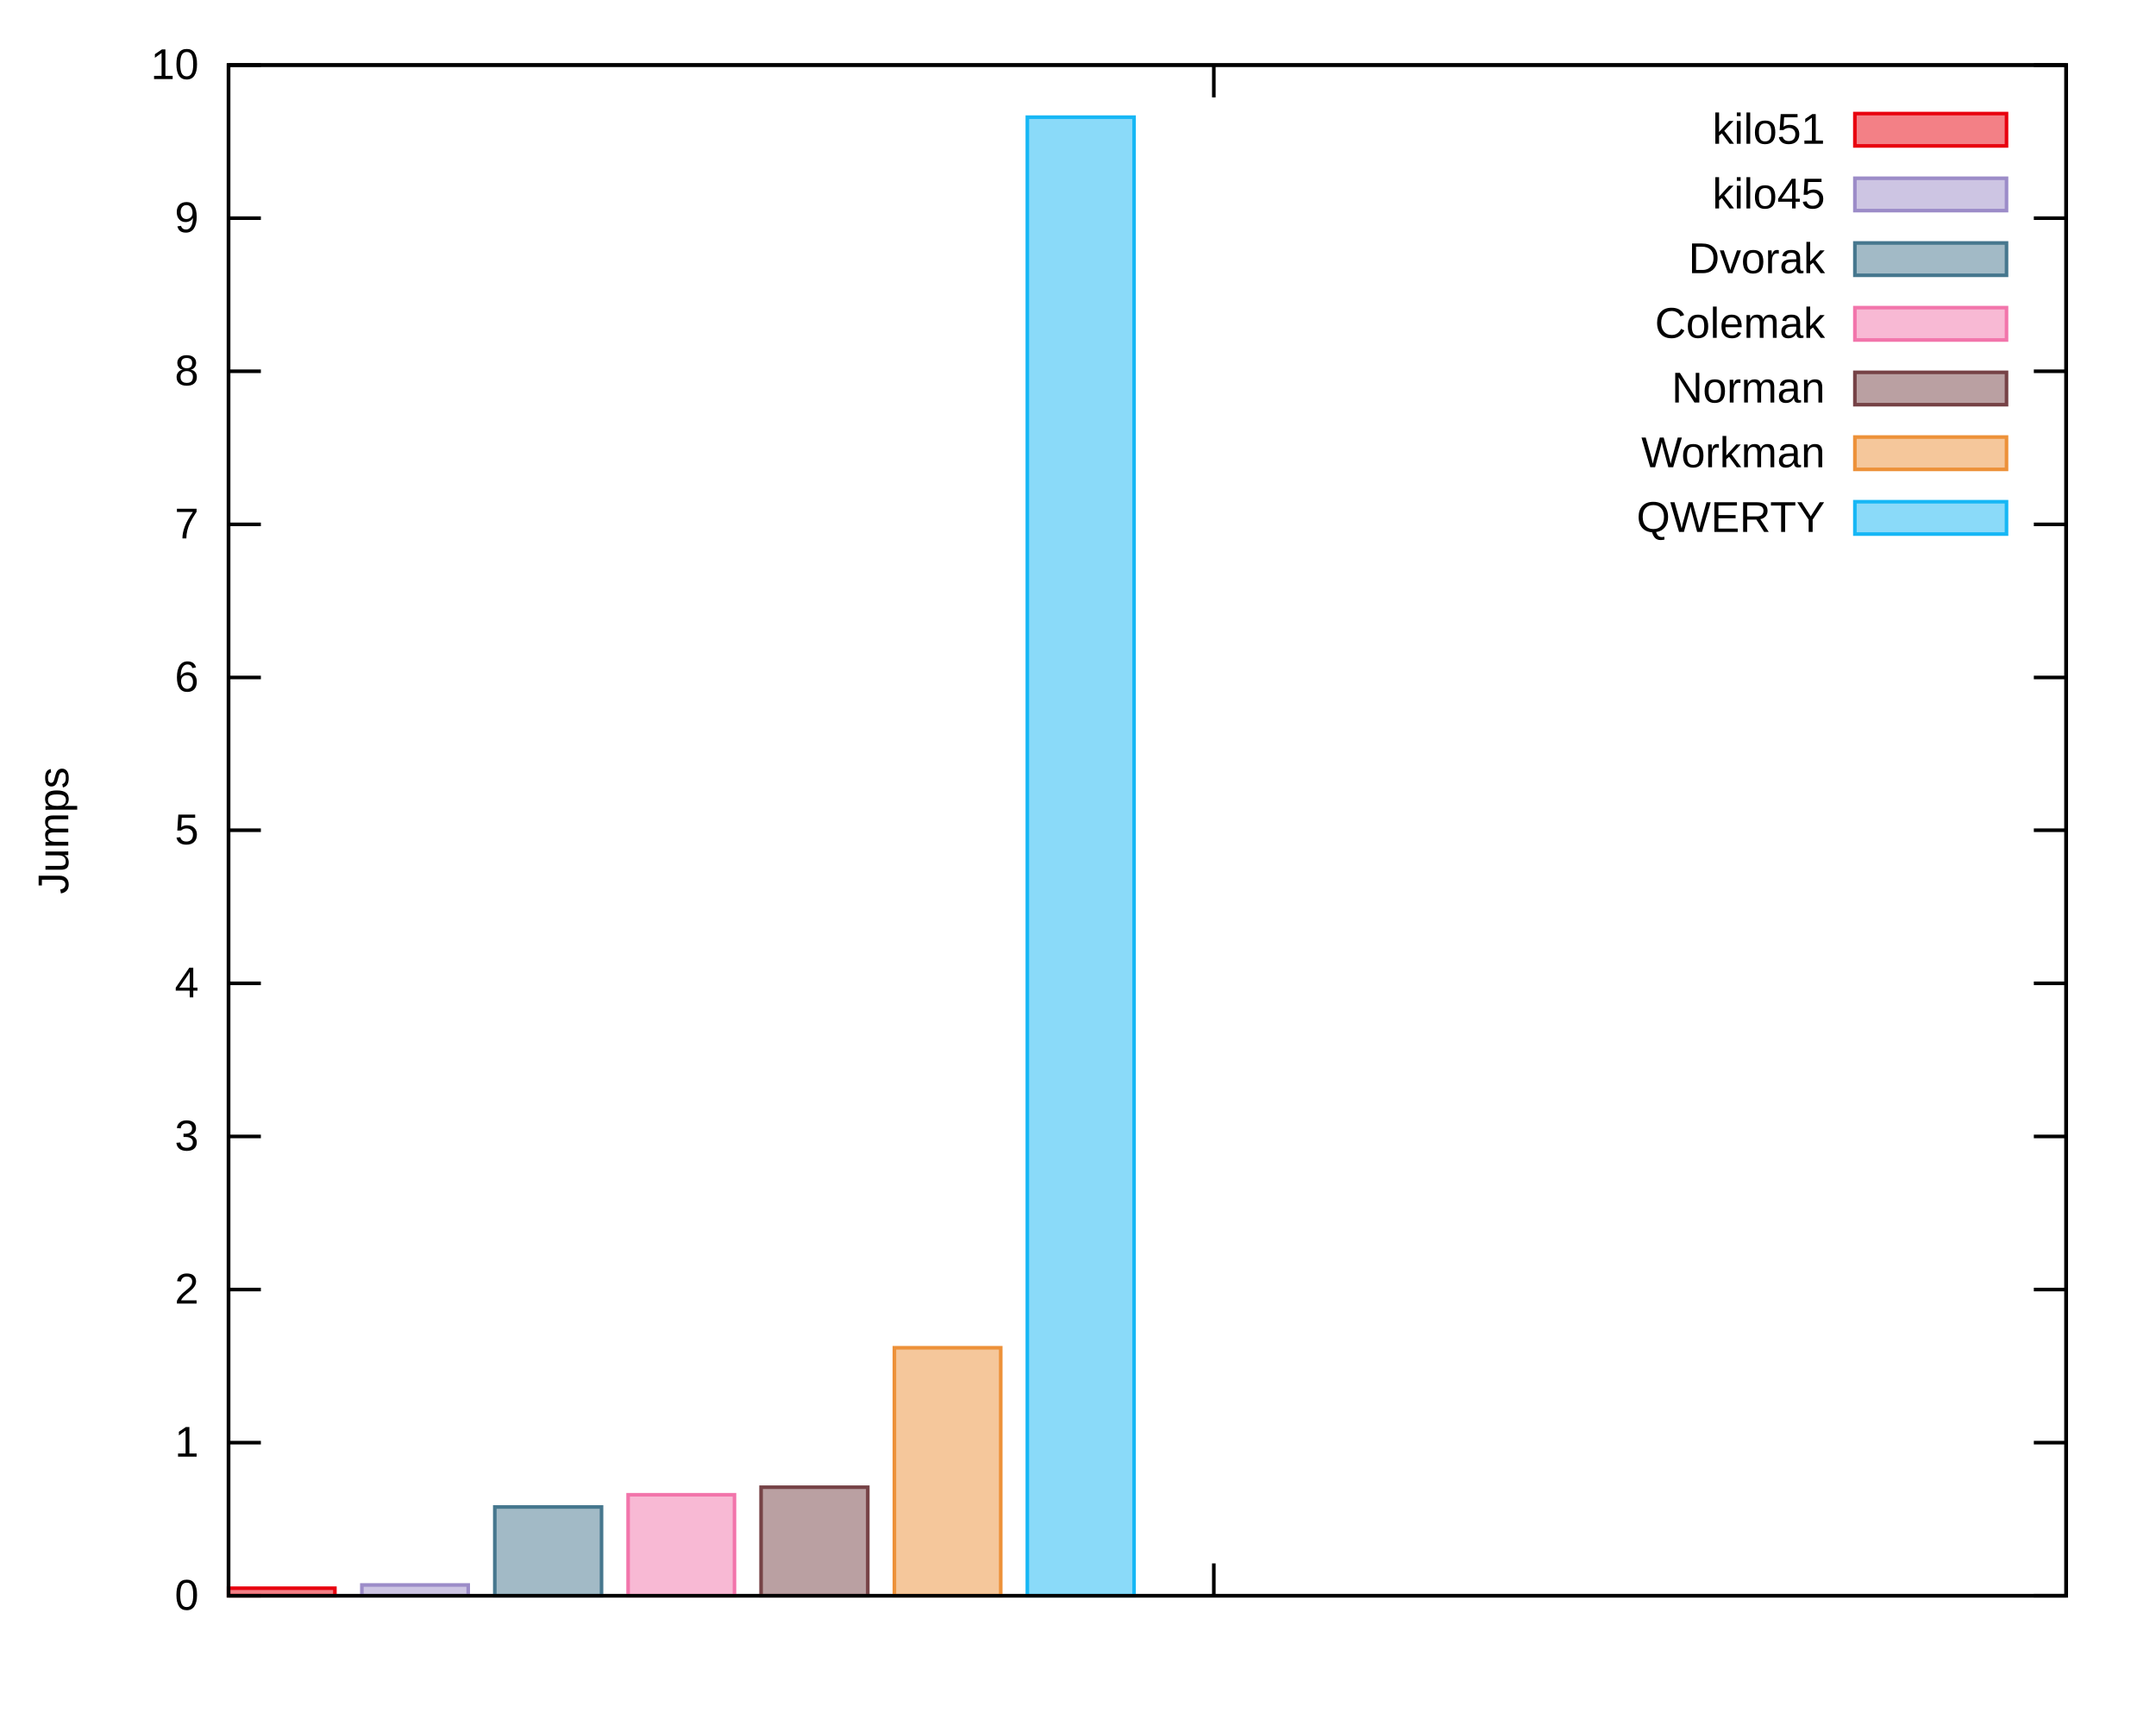
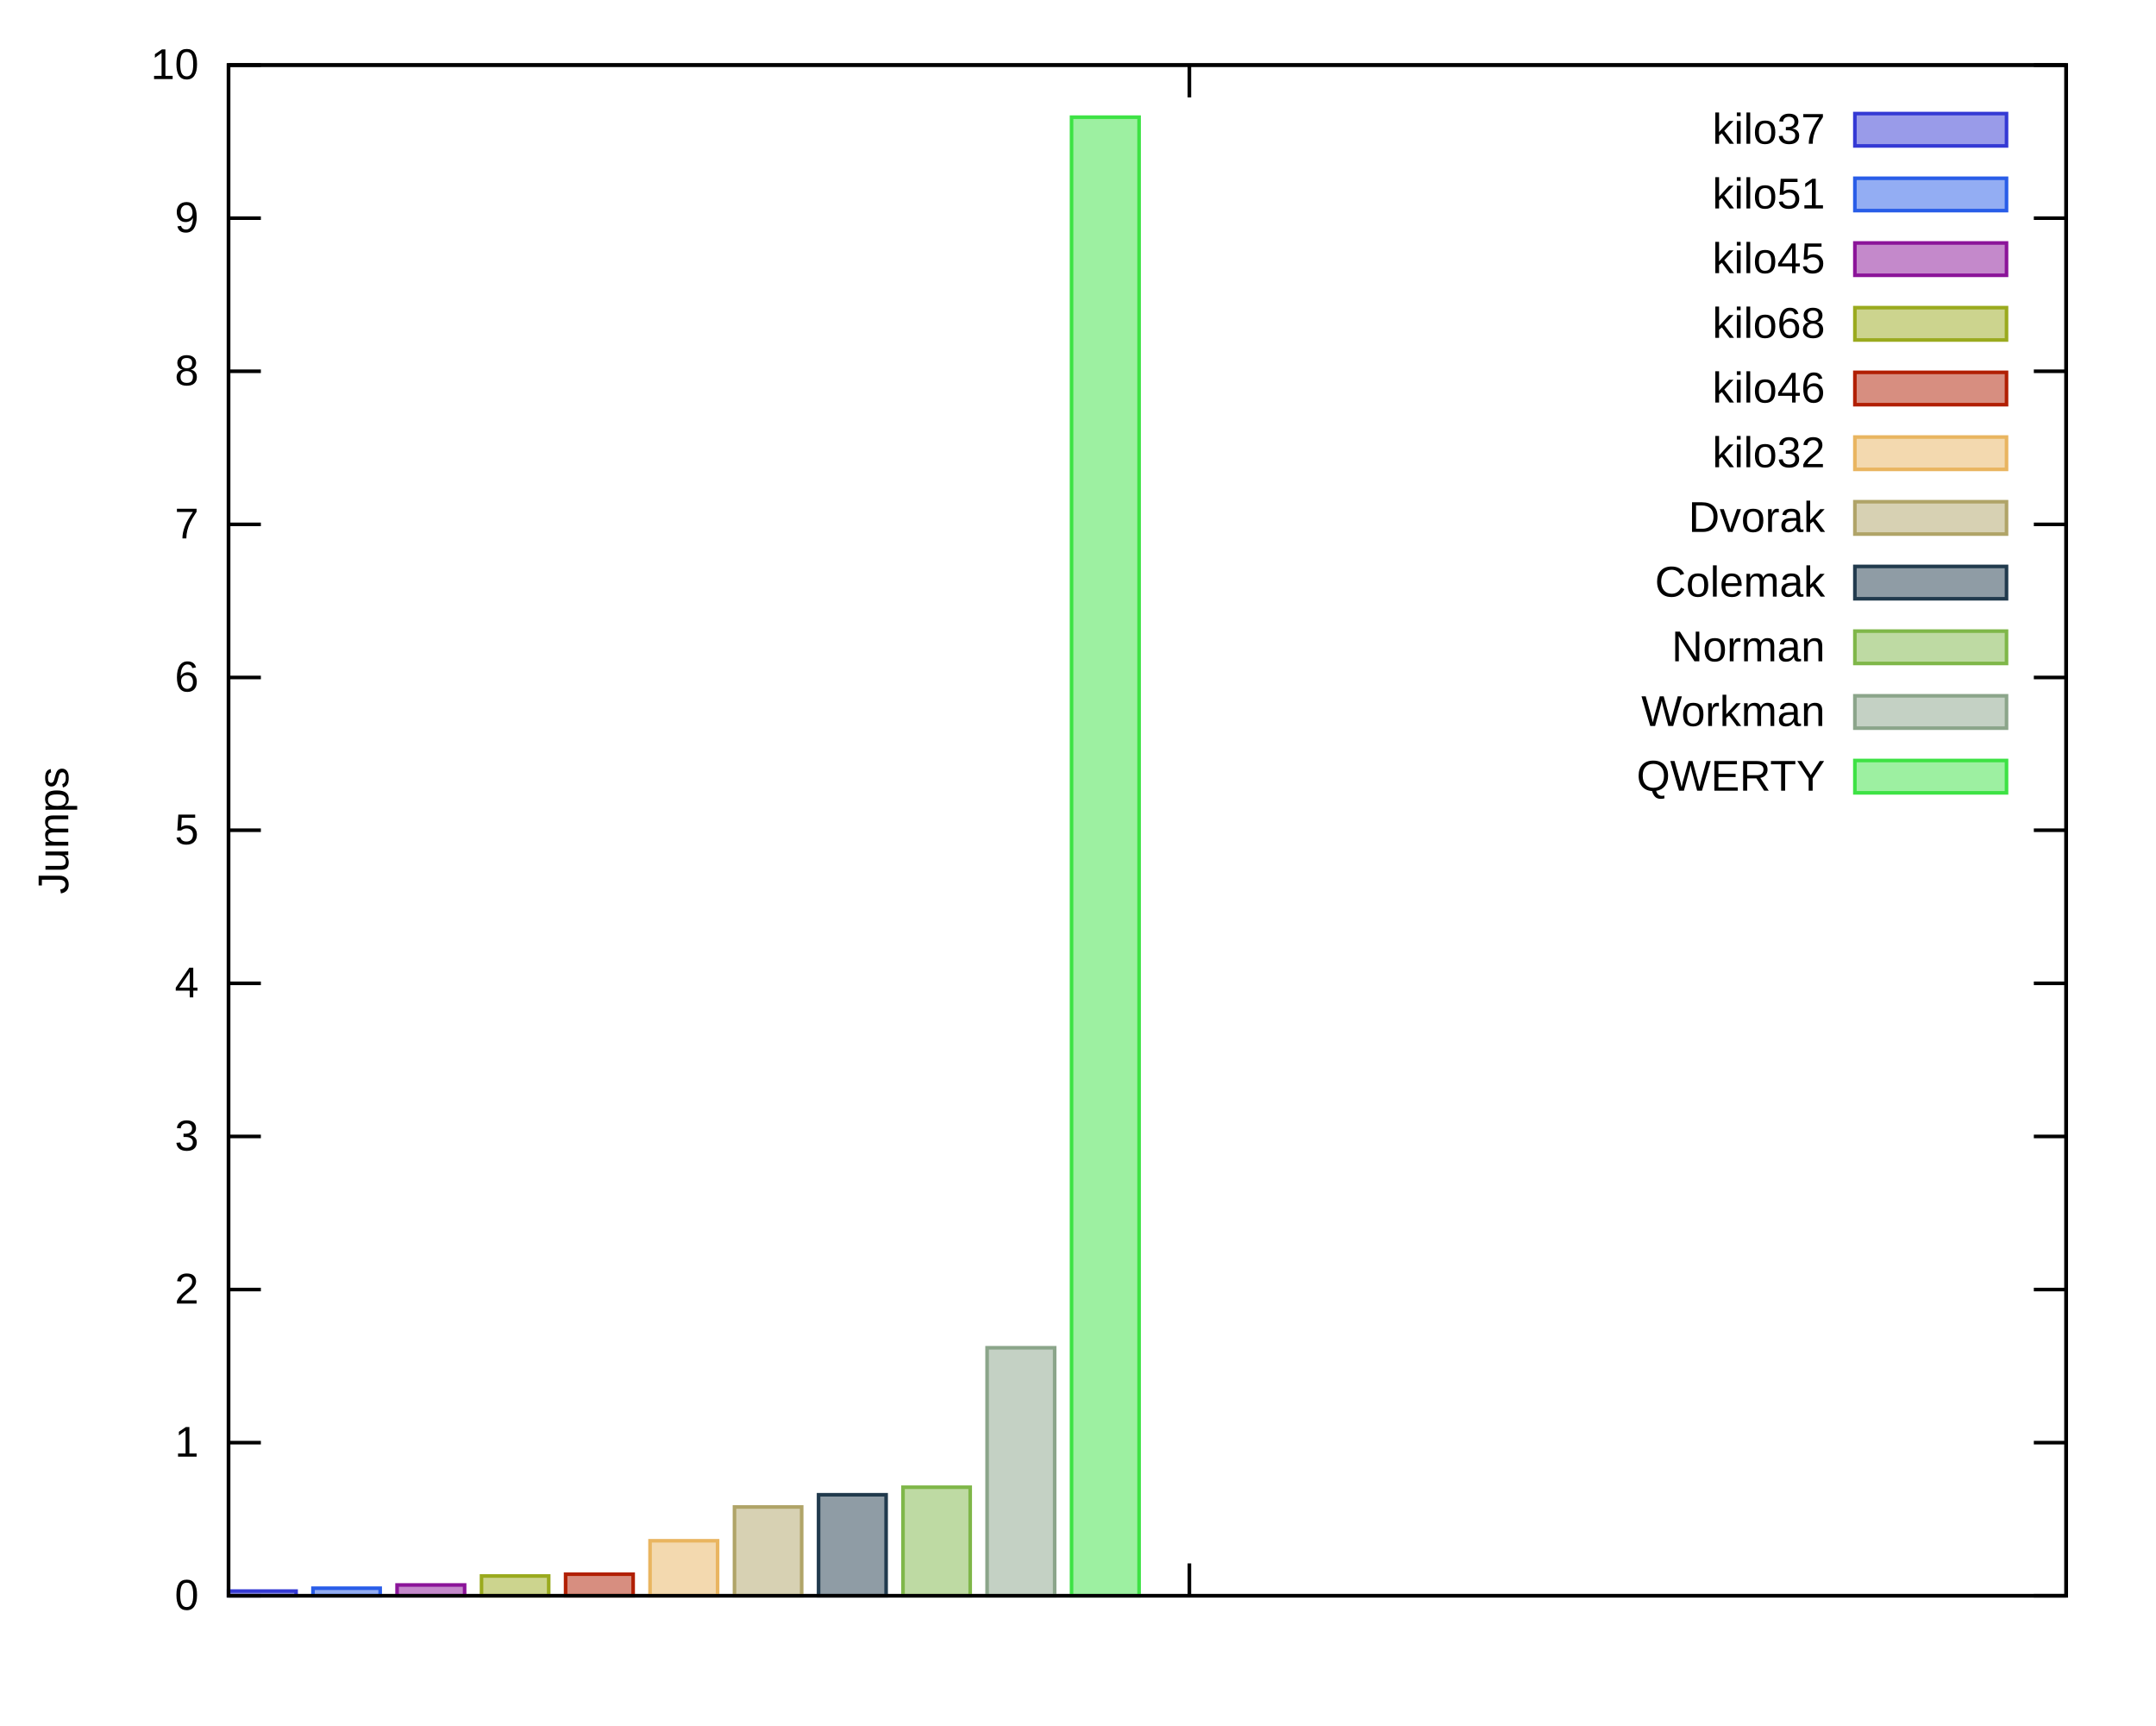
<svg xmlns="http://www.w3.org/2000/svg" xmlns:xlink="http://www.w3.org/1999/xlink" width="600" height="480" viewBox="0 0 600 480">
  <g id="gnuplot_canvas">
    <rect x="0" y="0" width="600" height="480" fill="none" />
    <defs>
      <circle id="gpDot" r="0.5" stroke-width="0.5" stroke="currentColor" />
      <path id="gpPt0" stroke-width="0.222" stroke="currentColor" d="M-1,0 h2 M0,-1 v2" />
      <path id="gpPt1" stroke-width="0.222" stroke="currentColor" d="M-1,-1 L1,1 M1,-1 L-1,1" />
      <path id="gpPt2" stroke-width="0.222" stroke="currentColor" d="M-1,0 L1,0 M0,-1 L0,1 M-1,-1 L1,1 M-1,1 L1,-1" />
      <rect id="gpPt3" stroke-width="0.222" stroke="currentColor" x="-1" y="-1" width="2" height="2" />
      <rect id="gpPt4" stroke-width="0.222" stroke="currentColor" fill="currentColor" x="-1" y="-1" width="2" height="2" />
      <circle id="gpPt5" stroke-width="0.222" stroke="currentColor" cx="0" cy="0" r="1" />
      <use xlink:href="#gpPt5" id="gpPt6" fill="currentColor" stroke="none" />
      <path id="gpPt7" stroke-width="0.222" stroke="currentColor" d="M0,-1.33 L-1.33,0.67 L1.33,0.67 z" />
      <use xlink:href="#gpPt7" id="gpPt8" fill="currentColor" stroke="none" />
      <use xlink:href="#gpPt7" id="gpPt9" stroke="currentColor" transform="rotate(180)" />
      <use xlink:href="#gpPt9" id="gpPt10" fill="currentColor" stroke="none" />
      <use xlink:href="#gpPt3" id="gpPt11" stroke="currentColor" transform="rotate(45)" />
      <use xlink:href="#gpPt11" id="gpPt12" fill="currentColor" stroke="none" />
      <path id="gpPt13" stroke-width="0.222" stroke="currentColor" d="M0,1.330 L1.265,0.411 L0.782,-1.067 L-0.782,-1.076 L-1.265,0.411 z" />
      <use xlink:href="#gpPt13" id="gpPt14" fill="currentColor" stroke="none" />
      <filter id="textbox" filterUnits="objectBoundingBox" x="0" y="0" height="1" width="1">
        <feFlood flood-color="white" flood-opacity="1" result="bgnd" />
        <feComposite in="SourceGraphic" in2="bgnd" operator="atop" />
      </filter>
      <filter id="greybox" filterUnits="objectBoundingBox" x="0" y="0" height="1" width="1">
        <feFlood flood-color="lightgrey" flood-opacity="1" result="grey" />
        <feComposite in="SourceGraphic" in2="grey" operator="atop" />
      </filter>
    </defs>
    <g fill="none" color="white" stroke="currentColor" stroke-width="1.00" stroke-linecap="butt" stroke-linejoin="miter">
</g>
    <g fill="none" color="black" stroke="currentColor" stroke-width="1.00" stroke-linecap="butt" stroke-linejoin="miter">
      <path stroke="black" d="M63.6,444.0 L72.6,444.0 M575.0,444.0 L566.0,444.0  " />
      <g transform="translate(55.3,447.9)" stroke="none" fill="black" font-family="Arial" font-size="12.00" text-anchor="end">
        <text>
          <tspan font-family="Arial"> 0</tspan>
        </text>
      </g>
    </g>
    <g fill="none" color="black" stroke="currentColor" stroke-width="1.00" stroke-linecap="butt" stroke-linejoin="miter">
      <path stroke="black" d="M63.6,401.4 L72.6,401.4 M575.0,401.4 L566.0,401.4  " />
      <g transform="translate(55.3,405.3)" stroke="none" fill="black" font-family="Arial" font-size="12.00" text-anchor="end">
        <text>
          <tspan font-family="Arial"> 1</tspan>
        </text>
      </g>
    </g>
    <g fill="none" color="black" stroke="currentColor" stroke-width="1.00" stroke-linecap="butt" stroke-linejoin="miter">
      <path stroke="black" d="M63.6,358.8 L72.6,358.8 M575.0,358.8 L566.0,358.8  " />
      <g transform="translate(55.3,362.7)" stroke="none" fill="black" font-family="Arial" font-size="12.00" text-anchor="end">
        <text>
          <tspan font-family="Arial"> 2</tspan>
        </text>
      </g>
    </g>
    <g fill="none" color="black" stroke="currentColor" stroke-width="1.00" stroke-linecap="butt" stroke-linejoin="miter">
      <path stroke="black" d="M63.6,316.2 L72.6,316.2 M575.0,316.2 L566.0,316.2  " />
      <g transform="translate(55.3,320.1)" stroke="none" fill="black" font-family="Arial" font-size="12.00" text-anchor="end">
        <text>
          <tspan font-family="Arial"> 3</tspan>
        </text>
      </g>
    </g>
    <g fill="none" color="black" stroke="currentColor" stroke-width="1.00" stroke-linecap="butt" stroke-linejoin="miter">
      <path stroke="black" d="M63.6,273.6 L72.6,273.6 M575.0,273.6 L566.0,273.6  " />
      <g transform="translate(55.3,277.5)" stroke="none" fill="black" font-family="Arial" font-size="12.00" text-anchor="end">
        <text>
          <tspan font-family="Arial"> 4</tspan>
        </text>
      </g>
    </g>
    <g fill="none" color="black" stroke="currentColor" stroke-width="1.00" stroke-linecap="butt" stroke-linejoin="miter">
      <path stroke="black" d="M63.6,231.0 L72.6,231.0 M575.0,231.0 L566.0,231.0  " />
      <g transform="translate(55.3,234.9)" stroke="none" fill="black" font-family="Arial" font-size="12.00" text-anchor="end">
        <text>
          <tspan font-family="Arial"> 5</tspan>
        </text>
      </g>
    </g>
    <g fill="none" color="black" stroke="currentColor" stroke-width="1.00" stroke-linecap="butt" stroke-linejoin="miter">
      <path stroke="black" d="M63.6,188.5 L72.6,188.5 M575.0,188.5 L566.0,188.5  " />
      <g transform="translate(55.3,192.4)" stroke="none" fill="black" font-family="Arial" font-size="12.00" text-anchor="end">
        <text>
          <tspan font-family="Arial"> 6</tspan>
        </text>
      </g>
    </g>
    <g fill="none" color="black" stroke="currentColor" stroke-width="1.00" stroke-linecap="butt" stroke-linejoin="miter">
      <path stroke="black" d="M63.6,145.9 L72.6,145.9 M575.0,145.9 L566.0,145.9  " />
      <g transform="translate(55.3,149.8)" stroke="none" fill="black" font-family="Arial" font-size="12.00" text-anchor="end">
        <text>
          <tspan font-family="Arial"> 7</tspan>
        </text>
      </g>
    </g>
    <g fill="none" color="black" stroke="currentColor" stroke-width="1.00" stroke-linecap="butt" stroke-linejoin="miter">
      <path stroke="black" d="M63.6,103.3 L72.6,103.3 M575.0,103.3 L566.0,103.3  " />
      <g transform="translate(55.3,107.2)" stroke="none" fill="black" font-family="Arial" font-size="12.00" text-anchor="end">
        <text>
          <tspan font-family="Arial"> 8</tspan>
        </text>
      </g>
    </g>
    <g fill="none" color="black" stroke="currentColor" stroke-width="1.00" stroke-linecap="butt" stroke-linejoin="miter">
      <path stroke="black" d="M63.6,60.7 L72.6,60.7 M575.0,60.7 L566.0,60.7  " />
      <g transform="translate(55.3,64.6)" stroke="none" fill="black" font-family="Arial" font-size="12.00" text-anchor="end">
        <text>
          <tspan font-family="Arial"> 9</tspan>
        </text>
      </g>
    </g>
    <g fill="none" color="black" stroke="currentColor" stroke-width="1.00" stroke-linecap="butt" stroke-linejoin="miter">
      <path stroke="black" d="M63.6,18.1 L72.6,18.1 M575.0,18.1 L566.0,18.1  " />
      <g transform="translate(55.3,22.0)" stroke="none" fill="black" font-family="Arial" font-size="12.00" text-anchor="end">
        <text>
          <tspan font-family="Arial"> 10</tspan>
        </text>
      </g>
    </g>
    <g fill="none" color="black" stroke="currentColor" stroke-width="1.00" stroke-linecap="butt" stroke-linejoin="miter">
-       <path stroke="black" d="M337.8,444.0 L337.8,435.0 M337.8,18.1 L337.8,27.1  " />
-       <g transform="translate(337.8,465.9)" stroke="none" fill="black" font-family="Arial" font-size="12.00" text-anchor="middle">
+       <path stroke="black" d="M331.0,444.0 L331.0,435.0 M331.0,18.1 L331.0,27.1  " />
+       <g transform="translate(331.0,465.9)" stroke="none" fill="black" font-family="Arial" font-size="12.00" text-anchor="middle">
        <text />
      </g>
    </g>
    <g fill="none" color="black" stroke="currentColor" stroke-width="1.00" stroke-linecap="butt" stroke-linejoin="miter">
</g>
    <g fill="none" color="black" stroke="currentColor" stroke-width="1.00" stroke-linecap="butt" stroke-linejoin="miter">
      <path stroke="black" d="M63.6,18.1 L63.6,444.0 L575.0,444.0 L575.0,18.1 L63.6,18.1 Z  " />
    </g>
    <g fill="none" color="black" stroke="currentColor" stroke-width="1.00" stroke-linecap="butt" stroke-linejoin="miter">
      <g transform="translate(19.0,231.1) rotate(270)" stroke="none" fill="black" font-family="Arial" font-size="12.00" text-anchor="middle">
        <text>
          <tspan font-family="Arial">Jumps</tspan>
        </text>
      </g>
    </g>
    <g fill="none" color="black" stroke="currentColor" stroke-width="1.00" stroke-linecap="butt" stroke-linejoin="miter">
</g>
    <g id="gnuplot_plot_1">
      <g fill="none" color="black" stroke="currentColor" stroke-width="1.00" stroke-linecap="butt" stroke-linejoin="miter">
        <g transform="translate(507.9,40.0)" stroke="none" fill="black" font-family="Arial" font-size="12.00" text-anchor="end">
          <text>
+             <tspan font-family="Arial">kilo37</tspan>
+           </text>
+         </g>
+       </g>
+       <g fill="none" color="black" stroke="currentColor" stroke-width="1.00" stroke-linecap="butt" stroke-linejoin="miter">
+         <g stroke="none" shape-rendering="crispEdges">
+           <polygon fill="rgb( 52,  57, 212)" fill-opacity="0.5" points="516.2,40.6 558.4,40.6 558.4,31.6 516.2,31.6 " />
+         </g>
+         <path stroke="rgb( 52,  57, 212)" d="M516.2,40.6 L558.4,40.6 L558.4,31.6 L516.2,31.6 L516.2,40.6 Z  " />
+       </g>
+       <g fill="none" color="black" stroke="currentColor" stroke-width="1.00" stroke-linecap="butt" stroke-linejoin="miter">
+         <g stroke="none" shape-rendering="crispEdges">
+           <polygon fill="rgb( 52,  57, 212)" fill-opacity="0.5" points="63.6,444.0 82.5,444.0 82.5,442.6 63.6,442.6 " />
+         </g>
+         <path stroke="rgb( 52,  57, 212)" d="M63.6,444.0 L63.6,442.7 L82.4,442.7 L82.4,444.0 L63.6,444.0 Z  " />
+       </g>
+     </g>
+     <g id="gnuplot_plot_2">
+       <g fill="none" color="black" stroke="currentColor" stroke-width="1.00" stroke-linecap="butt" stroke-linejoin="miter">
+         <g transform="translate(507.9,58.0)" stroke="none" fill="black" font-family="Arial" font-size="12.00" text-anchor="end">
+           <text>
            <tspan font-family="Arial">kilo51</tspan>
          </text>
        </g>
      </g>
      <g fill="none" color="black" stroke="currentColor" stroke-width="1.00" stroke-linecap="butt" stroke-linejoin="miter">
        <g stroke="none" shape-rendering="crispEdges">
-           <polygon fill="rgb(232,   2,  15)" fill-opacity="0.5" points="516.2,40.6 558.4,40.6 558.4,31.6 516.2,31.6 " />
-         </g>
-         <path stroke="rgb(232,   2,  15)" d="M516.2,40.6 L558.4,40.6 L558.4,31.6 L516.2,31.6 L516.2,40.6 Z  " />
-       </g>
-       <g fill="none" color="black" stroke="currentColor" stroke-width="1.00" stroke-linecap="butt" stroke-linejoin="miter">
-         <g stroke="none" shape-rendering="crispEdges">
-           <polygon fill="rgb(232,   2,  15)" fill-opacity="0.5" points="63.6,444.0 93.3,444.0 93.3,441.8 63.6,441.8 " />
-         </g>
-         <path stroke="rgb(232,   2,  15)" d="M63.6,444.0 L63.6,441.9 L93.2,441.9 L93.2,444.0 L63.6,444.0 Z  " />
-       </g>
-     </g>
-     <g id="gnuplot_plot_2">
-       <g fill="none" color="black" stroke="currentColor" stroke-width="1.00" stroke-linecap="butt" stroke-linejoin="miter">
-         <g transform="translate(507.9,58.0)" stroke="none" fill="black" font-family="Arial" font-size="12.00" text-anchor="end">
+           <polygon fill="rgb( 41,  93, 232)" fill-opacity="0.5" points="516.2,58.6 558.4,58.6 558.4,49.6 516.2,49.6 " />
+         </g>
+         <path stroke="rgb( 41,  93, 232)" d="M516.2,58.6 L558.4,58.6 L558.4,49.6 L516.2,49.6 L516.2,58.6 Z  " />
+       </g>
+       <g fill="none" color="black" stroke="currentColor" stroke-width="1.00" stroke-linecap="butt" stroke-linejoin="miter">
+         <g stroke="none" shape-rendering="crispEdges">
+           <polygon fill="rgb( 41,  93, 232)" fill-opacity="0.5" points="87.1,444.0 105.9,444.0 105.9,441.8 87.1,441.8 " />
+         </g>
+         <path stroke="rgb( 41,  93, 232)" d="M87.1,444.0 L87.1,441.9 L105.8,441.9 L105.8,444.0 L87.1,444.0 Z  " />
+       </g>
+     </g>
+     <g id="gnuplot_plot_3">
+       <g fill="none" color="black" stroke="currentColor" stroke-width="1.00" stroke-linecap="butt" stroke-linejoin="miter">
+         <g transform="translate(507.9,76.0)" stroke="none" fill="black" font-family="Arial" font-size="12.00" text-anchor="end">
          <text>
            <tspan font-family="Arial">kilo45</tspan>
          </text>
        </g>
      </g>
      <g fill="none" color="black" stroke="currentColor" stroke-width="1.00" stroke-linecap="butt" stroke-linejoin="miter">
        <g stroke="none" shape-rendering="crispEdges">
-           <polygon fill="rgb(156, 140, 200)" fill-opacity="0.5" points="516.2,58.6 558.4,58.6 558.4,49.6 516.2,49.6 " />
-         </g>
-         <path stroke="rgb(156, 140, 200)" d="M516.2,58.6 L558.4,58.6 L558.4,49.6 L516.2,49.6 L516.2,58.6 Z  " />
-       </g>
-       <g fill="none" color="black" stroke="currentColor" stroke-width="1.00" stroke-linecap="butt" stroke-linejoin="miter">
-         <g stroke="none" shape-rendering="crispEdges">
-           <polygon fill="rgb(156, 140, 200)" fill-opacity="0.5" points="100.7,444.0 130.4,444.0 130.4,440.9 100.7,440.9 " />
-         </g>
-         <path stroke="rgb(156, 140, 200)" d="M100.7,444.0 L100.7,441.0 L130.3,441.0 L130.3,444.0 L100.7,444.0 Z  " />
-       </g>
-     </g>
-     <g id="gnuplot_plot_3">
-       <g fill="none" color="black" stroke="currentColor" stroke-width="1.00" stroke-linecap="butt" stroke-linejoin="miter">
-         <g transform="translate(507.9,76.0)" stroke="none" fill="black" font-family="Arial" font-size="12.00" text-anchor="end">
+           <polygon fill="rgb(139,  20, 153)" fill-opacity="0.5" points="516.2,76.6 558.4,76.6 558.4,67.6 516.2,67.6 " />
+         </g>
+         <path stroke="rgb(139,  20, 153)" d="M516.2,76.6 L558.4,76.6 L558.4,67.6 L516.2,67.6 L516.2,76.6 Z  " />
+       </g>
+       <g fill="none" color="black" stroke="currentColor" stroke-width="1.00" stroke-linecap="butt" stroke-linejoin="miter">
+         <g stroke="none" shape-rendering="crispEdges">
+           <polygon fill="rgb(139,  20, 153)" fill-opacity="0.5" points="110.5,444.0 129.4,444.0 129.4,440.9 110.5,440.9 " />
+         </g>
+         <path stroke="rgb(139,  20, 153)" d="M110.5,444.0 L110.5,441.0 L129.3,441.0 L129.3,444.0 L110.5,444.0 Z  " />
+       </g>
+     </g>
+     <g id="gnuplot_plot_4">
+       <g fill="none" color="black" stroke="currentColor" stroke-width="1.00" stroke-linecap="butt" stroke-linejoin="miter">
+         <g transform="translate(507.9,94.0)" stroke="none" fill="black" font-family="Arial" font-size="12.00" text-anchor="end">
+           <text>
+             <tspan font-family="Arial">kilo68</tspan>
+           </text>
+         </g>
+       </g>
+       <g fill="none" color="black" stroke="currentColor" stroke-width="1.00" stroke-linecap="butt" stroke-linejoin="miter">
+         <g stroke="none" shape-rendering="crispEdges">
+           <polygon fill="rgb(154, 170,  30)" fill-opacity="0.5" points="516.2,94.6 558.4,94.6 558.4,85.6 516.2,85.6 " />
+         </g>
+         <path stroke="rgb(154, 170,  30)" d="M516.2,94.6 L558.4,94.6 L558.4,85.6 L516.2,85.6 L516.2,94.6 Z  " />
+       </g>
+       <g fill="none" color="black" stroke="currentColor" stroke-width="1.00" stroke-linecap="butt" stroke-linejoin="miter">
+         <g stroke="none" shape-rendering="crispEdges">
+           <polygon fill="rgb(154, 170,  30)" fill-opacity="0.5" points="134.0,444.0 152.8,444.0 152.8,438.4 134.0,438.4 " />
+         </g>
+         <path stroke="rgb(154, 170,  30)" d="M134.0,444.0 L134.0,438.5 L152.7,438.5 L152.7,444.0 L134.0,444.0 Z  " />
+       </g>
+     </g>
+     <g id="gnuplot_plot_5">
+       <g fill="none" color="black" stroke="currentColor" stroke-width="1.00" stroke-linecap="butt" stroke-linejoin="miter">
+         <g transform="translate(507.9,112.0)" stroke="none" fill="black" font-family="Arial" font-size="12.00" text-anchor="end">
+           <text>
+             <tspan font-family="Arial">kilo46</tspan>
+           </text>
+         </g>
+       </g>
+       <g fill="none" color="black" stroke="currentColor" stroke-width="1.00" stroke-linecap="butt" stroke-linejoin="miter">
+         <g stroke="none" shape-rendering="crispEdges">
+           <polygon fill="rgb(177,  31,   3)" fill-opacity="0.5" points="516.2,112.6 558.4,112.6 558.4,103.6 516.2,103.6 " />
+         </g>
+         <path stroke="rgb(177,  31,   3)" d="M516.2,112.6 L558.4,112.6 L558.4,103.6 L516.2,103.6 L516.2,112.6 Z  " />
+       </g>
+       <g fill="none" color="black" stroke="currentColor" stroke-width="1.00" stroke-linecap="butt" stroke-linejoin="miter">
+         <g stroke="none" shape-rendering="crispEdges">
+           <polygon fill="rgb(177,  31,   3)" fill-opacity="0.5" points="157.4,444.0 176.3,444.0 176.3,437.9 157.4,437.9 " />
+         </g>
+         <path stroke="rgb(177,  31,   3)" d="M157.4,444.0 L157.4,438.0 L176.2,438.0 L176.2,444.0 L157.4,444.0 Z  " />
+       </g>
+     </g>
+     <g id="gnuplot_plot_6">
+       <g fill="none" color="black" stroke="currentColor" stroke-width="1.00" stroke-linecap="butt" stroke-linejoin="miter">
+         <g transform="translate(507.9,130.0)" stroke="none" fill="black" font-family="Arial" font-size="12.00" text-anchor="end">
+           <text>
+             <tspan font-family="Arial">kilo32</tspan>
+           </text>
+         </g>
+       </g>
+       <g fill="none" color="black" stroke="currentColor" stroke-width="1.00" stroke-linecap="butt" stroke-linejoin="miter">
+         <g stroke="none" shape-rendering="crispEdges">
+           <polygon fill="rgb(233, 181,  96)" fill-opacity="0.5" points="516.2,130.6 558.4,130.6 558.4,121.6 516.2,121.6 " />
+         </g>
+         <path stroke="rgb(233, 181,  96)" d="M516.2,130.6 L558.4,130.6 L558.4,121.6 L516.2,121.6 L516.2,130.6 Z  " />
+       </g>
+       <g fill="none" color="black" stroke="currentColor" stroke-width="1.00" stroke-linecap="butt" stroke-linejoin="miter">
+         <g stroke="none" shape-rendering="crispEdges">
+           <polygon fill="rgb(233, 181,  96)" fill-opacity="0.5" points="180.9,444.0 199.8,444.0 199.8,428.6 180.9,428.6 " />
+         </g>
+         <path stroke="rgb(233, 181,  96)" d="M180.9,444.0 L180.9,428.7 L199.7,428.7 L199.7,444.0 L180.9,444.0 Z  " />
+       </g>
+     </g>
+     <g id="gnuplot_plot_7">
+       <g fill="none" color="black" stroke="currentColor" stroke-width="1.00" stroke-linecap="butt" stroke-linejoin="miter">
+         <g transform="translate(507.9,148.0)" stroke="none" fill="black" font-family="Arial" font-size="12.00" text-anchor="end">
          <text>
            <tspan font-family="Arial">Dvorak</tspan>
          </text>
        </g>
      </g>
      <g fill="none" color="black" stroke="currentColor" stroke-width="1.00" stroke-linecap="butt" stroke-linejoin="miter">
        <g stroke="none" shape-rendering="crispEdges">
-           <polygon fill="rgb( 70, 119, 142)" fill-opacity="0.5" points="516.2,76.6 558.4,76.6 558.4,67.6 516.2,67.6 " />
-         </g>
-         <path stroke="rgb( 70, 119, 142)" d="M516.2,76.6 L558.4,76.6 L558.4,67.6 L516.2,67.6 L516.2,76.6 Z  " />
-       </g>
-       <g fill="none" color="black" stroke="currentColor" stroke-width="1.00" stroke-linecap="butt" stroke-linejoin="miter">
-         <g stroke="none" shape-rendering="crispEdges">
-           <polygon fill="rgb( 70, 119, 142)" fill-opacity="0.5" points="137.7,444.0 167.5,444.0 167.5,419.2 137.7,419.2 " />
-         </g>
-         <path stroke="rgb( 70, 119, 142)" d="M137.7,444.0 L137.7,419.3 L167.4,419.3 L167.4,444.0 L137.7,444.0 Z  " />
-       </g>
-     </g>
-     <g id="gnuplot_plot_4">
-       <g fill="none" color="black" stroke="currentColor" stroke-width="1.00" stroke-linecap="butt" stroke-linejoin="miter">
-         <g transform="translate(507.9,94.0)" stroke="none" fill="black" font-family="Arial" font-size="12.00" text-anchor="end">
+           <polygon fill="rgb(176, 164, 104)" fill-opacity="0.5" points="516.2,148.6 558.4,148.6 558.4,139.6 516.2,139.6 " />
+         </g>
+         <path stroke="rgb(176, 164, 104)" d="M516.2,148.6 L558.4,148.6 L558.4,139.6 L516.2,139.6 L516.2,148.6 Z  " />
+       </g>
+       <g fill="none" color="black" stroke="currentColor" stroke-width="1.00" stroke-linecap="butt" stroke-linejoin="miter">
+         <g stroke="none" shape-rendering="crispEdges">
+           <polygon fill="rgb(176, 164, 104)" fill-opacity="0.5" points="204.4,444.0 223.2,444.0 223.2,419.2 204.4,419.2 " />
+         </g>
+         <path stroke="rgb(176, 164, 104)" d="M204.4,444.0 L204.4,419.3 L223.1,419.3 L223.1,444.0 L204.4,444.0 Z  " />
+       </g>
+     </g>
+     <g id="gnuplot_plot_8">
+       <g fill="none" color="black" stroke="currentColor" stroke-width="1.00" stroke-linecap="butt" stroke-linejoin="miter">
+         <g transform="translate(507.9,166.0)" stroke="none" fill="black" font-family="Arial" font-size="12.00" text-anchor="end">
          <text>
            <tspan font-family="Arial">Colemak</tspan>
          </text>
        </g>
      </g>
      <g fill="none" color="black" stroke="currentColor" stroke-width="1.00" stroke-linecap="butt" stroke-linejoin="miter">
        <g stroke="none" shape-rendering="crispEdges">
-           <polygon fill="rgb(242, 117, 171)" fill-opacity="0.5" points="516.2,94.6 558.4,94.6 558.4,85.6 516.2,85.6 " />
-         </g>
-         <path stroke="rgb(242, 117, 171)" d="M516.2,94.6 L558.4,94.6 L558.4,85.6 L516.2,85.6 L516.2,94.6 Z  " />
-       </g>
-       <g fill="none" color="black" stroke="currentColor" stroke-width="1.00" stroke-linecap="butt" stroke-linejoin="miter">
-         <g stroke="none" shape-rendering="crispEdges">
-           <polygon fill="rgb(242, 117, 171)" fill-opacity="0.5" points="174.8,444.0 204.5,444.0 204.5,415.8 174.8,415.8 " />
-         </g>
-         <path stroke="rgb(242, 117, 171)" d="M174.8,444.0 L174.8,415.9 L204.4,415.9 L204.4,444.0 L174.8,444.0 Z  " />
-       </g>
-     </g>
-     <g id="gnuplot_plot_5">
-       <g fill="none" color="black" stroke="currentColor" stroke-width="1.00" stroke-linecap="butt" stroke-linejoin="miter">
-         <g transform="translate(507.9,112.0)" stroke="none" fill="black" font-family="Arial" font-size="12.00" text-anchor="end">
+           <polygon fill="rgb( 33,  58,  77)" fill-opacity="0.5" points="516.2,166.6 558.4,166.6 558.4,157.6 516.2,157.6 " />
+         </g>
+         <path stroke="rgb( 33,  58,  77)" d="M516.2,166.6 L558.4,166.6 L558.4,157.6 L516.2,157.6 L516.2,166.6 Z  " />
+       </g>
+       <g fill="none" color="black" stroke="currentColor" stroke-width="1.00" stroke-linecap="butt" stroke-linejoin="miter">
+         <g stroke="none" shape-rendering="crispEdges">
+           <polygon fill="rgb( 33,  58,  77)" fill-opacity="0.5" points="227.8,444.0 246.7,444.0 246.7,415.8 227.8,415.8 " />
+         </g>
+         <path stroke="rgb( 33,  58,  77)" d="M227.8,444.0 L227.8,415.9 L246.6,415.9 L246.6,444.0 L227.8,444.0 Z  " />
+       </g>
+     </g>
+     <g id="gnuplot_plot_9">
+       <g fill="none" color="black" stroke="currentColor" stroke-width="1.00" stroke-linecap="butt" stroke-linejoin="miter">
+         <g transform="translate(507.9,184.0)" stroke="none" fill="black" font-family="Arial" font-size="12.00" text-anchor="end">
          <text>
            <tspan font-family="Arial">Norman</tspan>
          </text>
        </g>
      </g>
      <g fill="none" color="black" stroke="currentColor" stroke-width="1.00" stroke-linecap="butt" stroke-linejoin="miter">
        <g stroke="none" shape-rendering="crispEdges">
-           <polygon fill="rgb(118,  66,  70)" fill-opacity="0.5" points="516.2,112.6 558.4,112.6 558.4,103.6 516.2,103.6 " />
-         </g>
-         <path stroke="rgb(118,  66,  70)" d="M516.2,112.6 L558.4,112.6 L558.4,103.6 L516.2,103.6 L516.2,112.6 Z  " />
-       </g>
-       <g fill="none" color="black" stroke="currentColor" stroke-width="1.00" stroke-linecap="butt" stroke-linejoin="miter">
-         <g stroke="none" shape-rendering="crispEdges">
-           <polygon fill="rgb(118,  66,  70)" fill-opacity="0.5" points="211.8,444.0 241.6,444.0 241.6,413.7 211.8,413.7 " />
-         </g>
-         <path stroke="rgb(118,  66,  70)" d="M211.8,444.0 L211.8,413.8 L241.5,413.8 L241.5,444.0 L211.8,444.0 Z  " />
-       </g>
-     </g>
-     <g id="gnuplot_plot_6">
-       <g fill="none" color="black" stroke="currentColor" stroke-width="1.00" stroke-linecap="butt" stroke-linejoin="miter">
-         <g transform="translate(507.9,130.0)" stroke="none" fill="black" font-family="Arial" font-size="12.00" text-anchor="end">
+           <polygon fill="rgb(127, 183,  73)" fill-opacity="0.5" points="516.2,184.6 558.4,184.6 558.4,175.6 516.2,175.6 " />
+         </g>
+         <path stroke="rgb(127, 183,  73)" d="M516.2,184.6 L558.4,184.6 L558.4,175.6 L516.2,175.6 L516.2,184.6 Z  " />
+       </g>
+       <g fill="none" color="black" stroke="currentColor" stroke-width="1.00" stroke-linecap="butt" stroke-linejoin="miter">
+         <g stroke="none" shape-rendering="crispEdges">
+           <polygon fill="rgb(127, 183,  73)" fill-opacity="0.5" points="251.3,444.0 270.1,444.0 270.1,413.7 251.3,413.7 " />
+         </g>
+         <path stroke="rgb(127, 183,  73)" d="M251.3,444.0 L251.3,413.8 L270.0,413.8 L270.0,444.0 L251.3,444.0 Z  " />
+       </g>
+     </g>
+     <g id="gnuplot_plot_10">
+       <g fill="none" color="black" stroke="currentColor" stroke-width="1.00" stroke-linecap="butt" stroke-linejoin="miter">
+         <g transform="translate(507.9,202.0)" stroke="none" fill="black" font-family="Arial" font-size="12.00" text-anchor="end">
          <text>
            <tspan font-family="Arial">Workman</tspan>
          </text>
        </g>
      </g>
      <g fill="none" color="black" stroke="currentColor" stroke-width="1.00" stroke-linecap="butt" stroke-linejoin="miter">
        <g stroke="none" shape-rendering="crispEdges">
-           <polygon fill="rgb(237, 145,  57)" fill-opacity="0.5" points="516.2,130.6 558.4,130.6 558.4,121.6 516.2,121.6 " />
-         </g>
-         <path stroke="rgb(237, 145,  57)" d="M516.2,130.6 L558.4,130.6 L558.4,121.6 L516.2,121.6 L516.2,130.6 Z  " />
-       </g>
-       <g fill="none" color="black" stroke="currentColor" stroke-width="1.00" stroke-linecap="butt" stroke-linejoin="miter">
-         <g stroke="none" shape-rendering="crispEdges">
-           <polygon fill="rgb(237, 145,  57)" fill-opacity="0.5" points="248.9,444.0 278.6,444.0 278.6,374.9 248.9,374.9 " />
-         </g>
-         <path stroke="rgb(237, 145,  57)" d="M248.9,444.0 L248.9,375.0 L278.5,375.0 L278.5,444.0 L248.9,444.0 Z  " />
-       </g>
-     </g>
-     <g id="gnuplot_plot_7">
-       <g fill="none" color="black" stroke="currentColor" stroke-width="1.00" stroke-linecap="butt" stroke-linejoin="miter">
-         <g transform="translate(507.9,148.0)" stroke="none" fill="black" font-family="Arial" font-size="12.00" text-anchor="end">
+           <polygon fill="rgb(139, 165, 138)" fill-opacity="0.5" points="516.2,202.6 558.4,202.6 558.4,193.6 516.2,193.6 " />
+         </g>
+         <path stroke="rgb(139, 165, 138)" d="M516.2,202.6 L558.4,202.6 L558.4,193.6 L516.2,193.6 L516.2,202.6 Z  " />
+       </g>
+       <g fill="none" color="black" stroke="currentColor" stroke-width="1.00" stroke-linecap="butt" stroke-linejoin="miter">
+         <g stroke="none" shape-rendering="crispEdges">
+           <polygon fill="rgb(139, 165, 138)" fill-opacity="0.5" points="274.7,444.0 293.6,444.0 293.6,374.9 274.7,374.9 " />
+         </g>
+         <path stroke="rgb(139, 165, 138)" d="M274.7,444.0 L274.7,375.0 L293.5,375.0 L293.5,444.0 L274.7,444.0 Z  " />
+       </g>
+     </g>
+     <g id="gnuplot_plot_11">
+       <g fill="none" color="black" stroke="currentColor" stroke-width="1.00" stroke-linecap="butt" stroke-linejoin="miter">
+         <g transform="translate(507.9,220.0)" stroke="none" fill="black" font-family="Arial" font-size="12.00" text-anchor="end">
          <text>
            <tspan font-family="Arial">QWERTY</tspan>
          </text>
        </g>
      </g>
      <g fill="none" color="black" stroke="currentColor" stroke-width="1.00" stroke-linecap="butt" stroke-linejoin="miter">
        <g stroke="none" shape-rendering="crispEdges">
-           <polygon fill="rgb( 22, 183, 245)" fill-opacity="0.5" points="516.2,148.6 558.4,148.6 558.4,139.6 516.2,139.6 " />
-         </g>
-         <path stroke="rgb( 22, 183, 245)" d="M516.2,148.6 L558.4,148.6 L558.4,139.6 L516.2,139.6 L516.2,148.6 Z  " />
-       </g>
-       <g fill="none" color="black" stroke="currentColor" stroke-width="1.00" stroke-linecap="butt" stroke-linejoin="miter">
-         <g stroke="none" shape-rendering="crispEdges">
-           <polygon fill="rgb( 22, 183, 245)" fill-opacity="0.5" points="285.9,444.0 315.7,444.0 315.7,32.5 285.9,32.5 " />
-         </g>
-         <path stroke="rgb( 22, 183, 245)" d="M285.9,444.0 L285.9,32.6 L315.6,32.6 L315.6,444.0 L285.9,444.0 Z  " />
-       </g>
-     </g>
-     <g id="gnuplot_plot_8">
+           <polygon fill="rgb( 61, 226,  68)" fill-opacity="0.5" points="516.2,220.6 558.4,220.6 558.4,211.6 516.2,211.6 " />
+         </g>
+         <path stroke="rgb( 61, 226,  68)" d="M516.2,220.6 L558.4,220.6 L558.4,211.6 L516.2,211.6 L516.2,220.6 Z  " />
+       </g>
+       <g fill="none" color="black" stroke="currentColor" stroke-width="1.00" stroke-linecap="butt" stroke-linejoin="miter">
+         <g stroke="none" shape-rendering="crispEdges">
+           <polygon fill="rgb( 61, 226,  68)" fill-opacity="0.5" points="298.2,444.0 317.1,444.0 317.1,32.5 298.2,32.5 " />
+         </g>
+         <path stroke="rgb( 61, 226,  68)" d="M298.2,444.0 L298.2,32.6 L317.0,32.6 L317.0,444.0 L298.2,444.0 Z  " />
+       </g>
+     </g>
+     <g id="gnuplot_plot_12">
      <g fill="none" color="black" stroke="currentColor" stroke-width="1.00" stroke-linecap="butt" stroke-linejoin="miter">
</g>
    </g>
    <g fill="none" color="white" stroke="rgb(  0,   0,   0)" stroke-width="2.00" stroke-linecap="butt" stroke-linejoin="miter">
</g>
    <g fill="none" color="black" stroke="currentColor" stroke-width="2.00" stroke-linecap="butt" stroke-linejoin="miter">
</g>
    <g fill="none" color="black" stroke="black" stroke-width="1.00" stroke-linecap="butt" stroke-linejoin="miter">
</g>
    <g fill="none" color="black" stroke="currentColor" stroke-width="1.00" stroke-linecap="butt" stroke-linejoin="miter">
      <path stroke="black" d="M63.6,18.1 L63.6,444.0 L575.0,444.0 L575.0,18.1 L63.6,18.1 Z  " />
    </g>
    <g fill="none" color="black" stroke="currentColor" stroke-width="1.00" stroke-linecap="butt" stroke-linejoin="miter">
</g>
  </g>
</svg>
